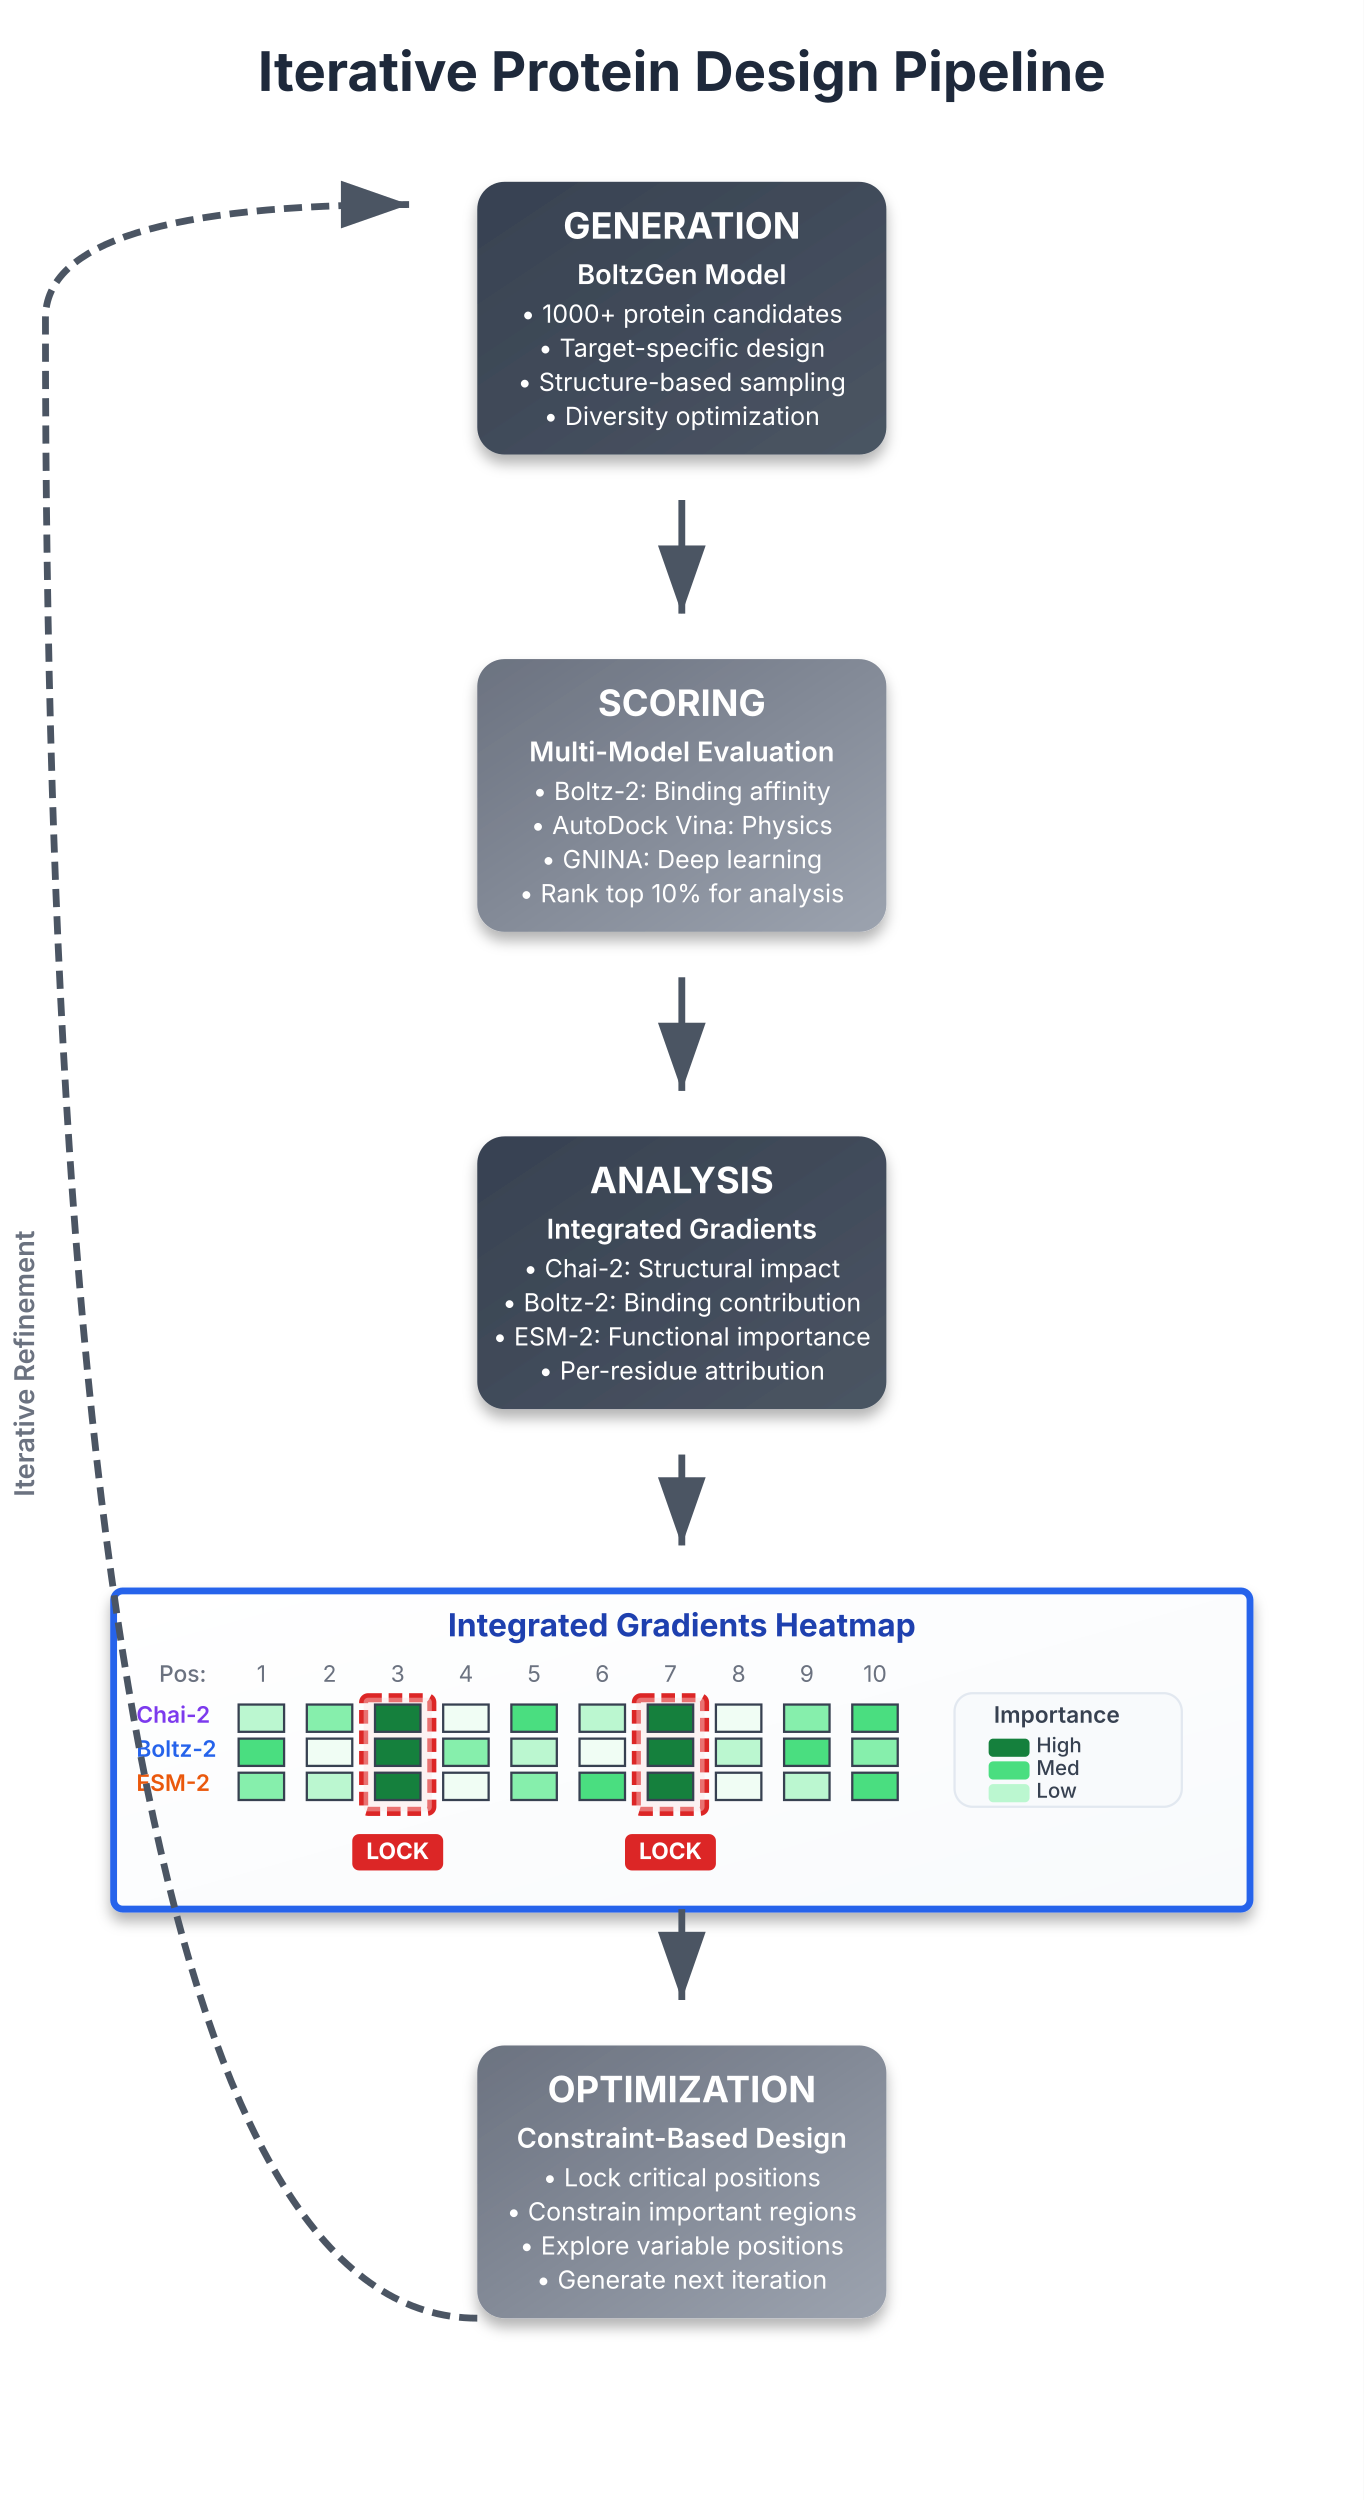
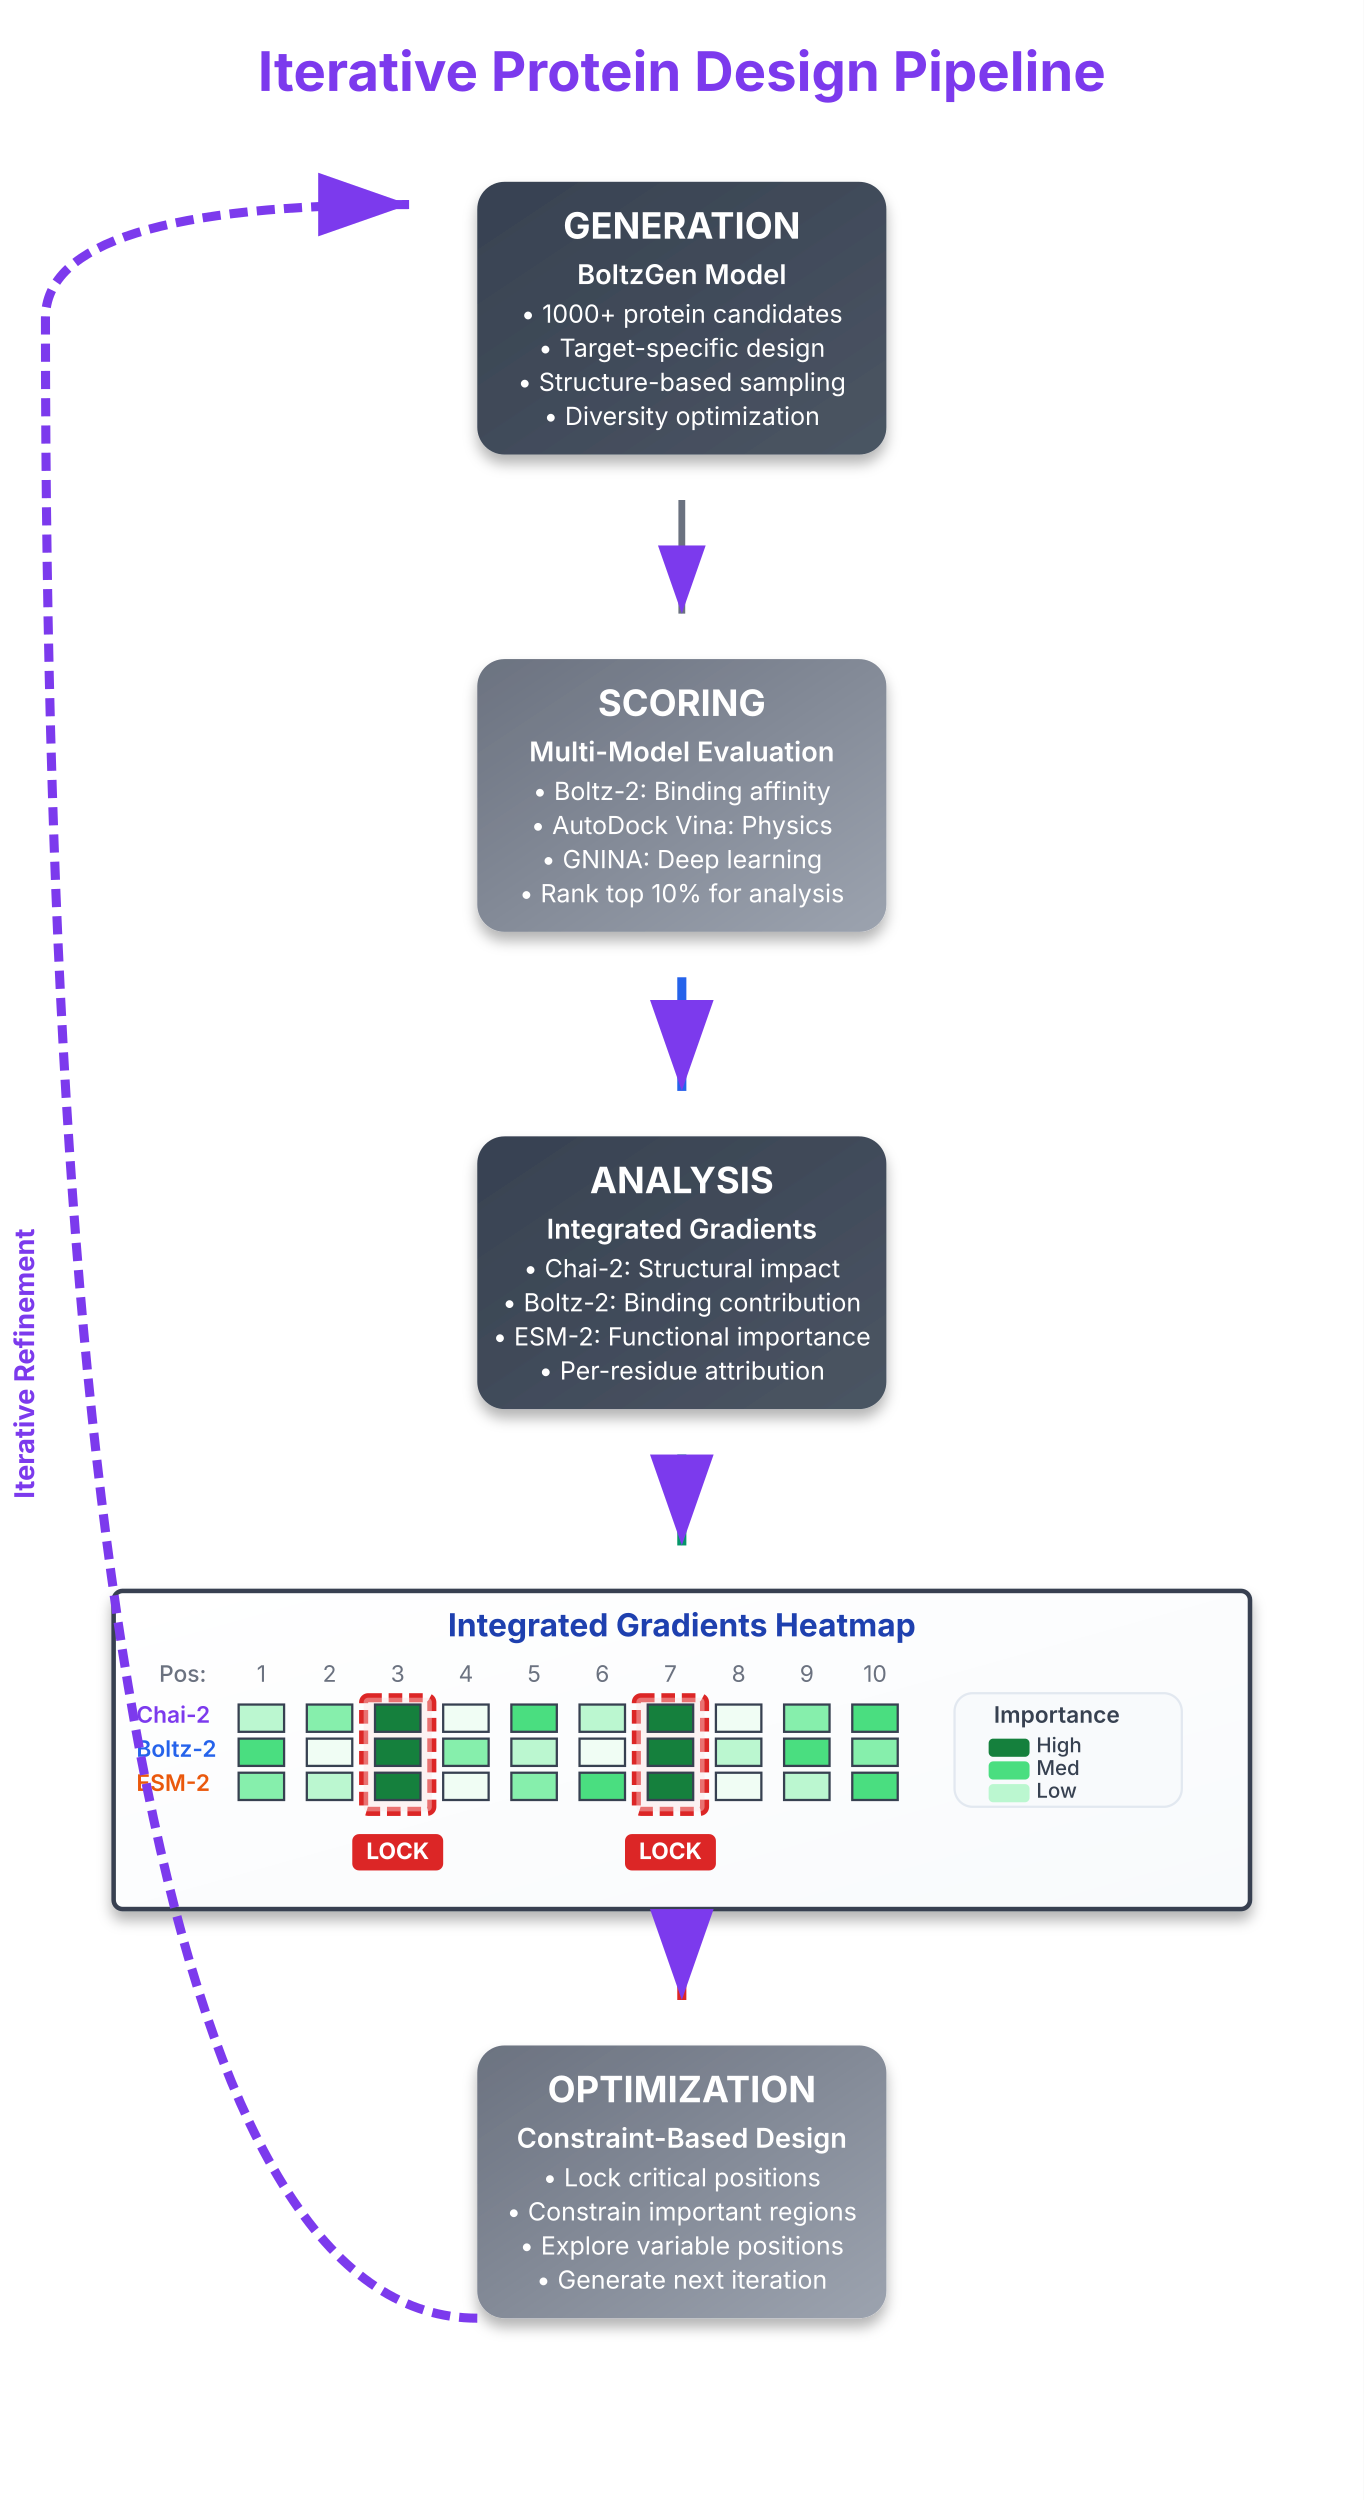
<svg xmlns="http://www.w3.org/2000/svg" width="600" height="1100" viewBox="0 0 600 1100">
  <defs>
    <linearGradient id="primaryGrad" x1="0%" y1="0%" x2="100%" y2="100%">
      <stop offset="0%" style="stop-color:#374151;stop-opacity:1" />
      <stop offset="100%" style="stop-color:#4B5563;stop-opacity:1" />
    </linearGradient>
    <linearGradient id="secondaryGrad" x1="0%" y1="0%" x2="100%" y2="100%">
      <stop offset="0%" style="stop-color:#6B7280;stop-opacity:1" />
      <stop offset="100%" style="stop-color:#9CA3AF;stop-opacity:1" />
    </linearGradient>
    <linearGradient id="heatmapBg" x1="0%" y1="0%" x2="100%" y2="100%">
      <stop offset="0%" style="stop-color:#FFFFFF;stop-opacity:1" />
      <stop offset="100%" style="stop-color:#F8FAFC;stop-opacity:1" />
    </linearGradient>
    <filter id="shadow">
      <feDropShadow dx="0" dy="4" stdDeviation="3" flood-opacity="0.3" />
    </filter>
  </defs>
  <rect width="600" height="1100" fill="#FFFFFF" />
-   <text x="300" y="40" text-anchor="middle" fill="#1E293B" font-family="Inter, sans-serif" font-size="24" font-weight="700">
+   <text x="300" y="40" text-anchor="middle" fill="#7C3AED" font-family="Inter, sans-serif" font-size="24" font-weight="700">
    Iterative Protein Design Pipeline
  </text>
  <g transform="translate(210, 80)">
    <rect width="180" height="120" rx="12" fill="url(#primaryGrad)" filter="url(#shadow)" />
    <text x="90" y="25" text-anchor="middle" fill="white" font-family="Inter, sans-serif" font-size="16" font-weight="700">
      GENERATION
    </text>
    <text x="90" y="45" text-anchor="middle" fill="white" font-family="Inter, sans-serif" font-size="12" font-weight="600">
      BoltzGen Model
    </text>
    <text x="90" y="62" text-anchor="middle" fill="white" font-family="Inter, sans-serif" font-size="11">
      • 1000+ protein candidates
    </text>
    <text x="90" y="77" text-anchor="middle" fill="white" font-family="Inter, sans-serif" font-size="11">
      • Target-specific design
    </text>
    <text x="90" y="92" text-anchor="middle" fill="white" font-family="Inter, sans-serif" font-size="11">
      • Structure-based sampling
    </text>
    <text x="90" y="107" text-anchor="middle" fill="white" font-family="Inter, sans-serif" font-size="11">
      • Diversity optimization
    </text>
  </g>
-   <path d="M 300 220 L 300 270" stroke="#4B5563" stroke-width="3" fill="none" marker-end="url(#arrowhead)" />
+   <path d="M 300 220 L 300 270" stroke="#6B7280" stroke-width="3" fill="none" marker-end="url(#arrowhead)" />
  <g transform="translate(210, 290)">
    <rect width="180" height="120" rx="12" fill="url(#secondaryGrad)" filter="url(#shadow)" />
    <text x="90" y="25" text-anchor="middle" fill="white" font-family="Inter, sans-serif" font-size="16" font-weight="700">
      SCORING
    </text>
    <text x="90" y="45" text-anchor="middle" fill="white" font-family="Inter, sans-serif" font-size="12" font-weight="600">
      Multi-Model Evaluation
    </text>
    <text x="90" y="62" text-anchor="middle" fill="white" font-family="Inter, sans-serif" font-size="11">
      • Boltz-2: Binding affinity
    </text>
    <text x="90" y="77" text-anchor="middle" fill="white" font-family="Inter, sans-serif" font-size="11">
      • AutoDock Vina: Physics
    </text>
    <text x="90" y="92" text-anchor="middle" fill="white" font-family="Inter, sans-serif" font-size="11">
      • GNINA: Deep learning
    </text>
    <text x="90" y="107" text-anchor="middle" fill="white" font-family="Inter, sans-serif" font-size="11">
      • Rank top 10% for analysis
    </text>
  </g>
-   <path d="M 300 430 L 300 480" stroke="#4B5563" stroke-width="3" fill="none" marker-end="url(#arrowhead)" />
+   <path d="M 300 430 L 300 480" stroke="#2563EB" stroke-width="4" fill="none" marker-end="url(#arrowhead)" />
  <g transform="translate(210, 500)">
    <rect width="180" height="120" rx="12" fill="url(#primaryGrad)" filter="url(#shadow)" />
    <text x="90" y="25" text-anchor="middle" fill="white" font-family="Inter, sans-serif" font-size="16" font-weight="700">
      ANALYSIS
    </text>
    <text x="90" y="45" text-anchor="middle" fill="white" font-family="Inter, sans-serif" font-size="12" font-weight="600">
      Integrated Gradients
    </text>
    <text x="90" y="62" text-anchor="middle" fill="white" font-family="Inter, sans-serif" font-size="11">
      • Chai-2: Structural impact
    </text>
    <text x="90" y="77" text-anchor="middle" fill="white" font-family="Inter, sans-serif" font-size="11">
      • Boltz-2: Binding contribution
    </text>
    <text x="90" y="92" text-anchor="middle" fill="white" font-family="Inter, sans-serif" font-size="11">
      • ESM-2: Functional importance
    </text>
    <text x="90" y="107" text-anchor="middle" fill="white" font-family="Inter, sans-serif" font-size="11">
      • Per-residue attribution
    </text>
  </g>
-   <path d="M 300 640 L 300 680" stroke="#4B5563" stroke-width="3" fill="none" marker-end="url(#arrowhead)" />
+   <path d="M 300 640 L 300 680" stroke="#059669" stroke-width="4" fill="none" marker-end="url(#arrowhead)" />
  <g transform="translate(50, 700)">
-     <rect width="500" height="140" rx="4" fill="url(#heatmapBg)" stroke="#2563EB" stroke-width="3" filter="url(#shadow)" />
+     <rect width="500" height="140" rx="4" fill="url(#heatmapBg)" stroke="#374151" stroke-width="2" filter="url(#shadow)" />
    <text x="250" y="20" text-anchor="middle" fill="#1E40AF" font-family="Inter, sans-serif" font-size="14" font-weight="700">
      Integrated Gradients Heatmap
    </text>
    <text x="20" y="40" fill="#6B7280" font-family="Inter, sans-serif" font-size="10" font-weight="500">Pos:</text>
    <text x="65" y="40" text-anchor="middle" fill="#6B7280" font-family="Inter, sans-serif" font-size="10">1</text>
    <text x="95" y="40" text-anchor="middle" fill="#6B7280" font-family="Inter, sans-serif" font-size="10">2</text>
    <text x="125" y="40" text-anchor="middle" fill="#6B7280" font-family="Inter, sans-serif" font-size="10">3</text>
    <text x="155" y="40" text-anchor="middle" fill="#6B7280" font-family="Inter, sans-serif" font-size="10">4</text>
    <text x="185" y="40" text-anchor="middle" fill="#6B7280" font-family="Inter, sans-serif" font-size="10">5</text>
    <text x="215" y="40" text-anchor="middle" fill="#6B7280" font-family="Inter, sans-serif" font-size="10">6</text>
    <text x="245" y="40" text-anchor="middle" fill="#6B7280" font-family="Inter, sans-serif" font-size="10">7</text>
    <text x="275" y="40" text-anchor="middle" fill="#6B7280" font-family="Inter, sans-serif" font-size="10">8</text>
    <text x="305" y="40" text-anchor="middle" fill="#6B7280" font-family="Inter, sans-serif" font-size="10">9</text>
    <text x="335" y="40" text-anchor="middle" fill="#6B7280" font-family="Inter, sans-serif" font-size="10">10</text>
    <rect x="110" y="47" width="30" height="50" fill="none" stroke="#DC2626" stroke-width="4" stroke-dasharray="6,3" rx="2" />
    <rect x="230" y="47" width="30" height="50" fill="none" stroke="#DC2626" stroke-width="4" stroke-dasharray="6,3" rx="2" />
    <rect x="110" y="47" width="30" height="50" fill="#FEE2E2" fill-opacity="0.4" rx="2" />
    <rect x="230" y="47" width="30" height="50" fill="#FEE2E2" fill-opacity="0.4" rx="2" />
    <rect x="105" y="107" width="40" height="16" fill="#DC2626" rx="3" />
    <text x="125" y="118" text-anchor="middle" fill="white" font-family="Inter, sans-serif" font-size="10" font-weight="700">LOCK</text>
    <rect x="225" y="107" width="40" height="16" fill="#DC2626" rx="3" />
    <text x="245" y="118" text-anchor="middle" fill="white" font-family="Inter, sans-serif" font-size="10" font-weight="700">LOCK</text>
    <text x="10" y="58" fill="#7C3AED" font-family="Inter, sans-serif" font-size="10" font-weight="600">Chai-2</text>
    <rect x="55" y="50" width="20" height="12" fill="#BBF7D0" stroke="#374151" />
    <rect x="85" y="50" width="20" height="12" fill="#86EFAC" stroke="#374151" />
    <rect x="115" y="50" width="20" height="12" fill="#15803D" stroke="#374151" />
    <rect x="145" y="50" width="20" height="12" fill="#F0FDF4" stroke="#374151" />
    <rect x="175" y="50" width="20" height="12" fill="#4ADE80" stroke="#374151" />
    <rect x="205" y="50" width="20" height="12" fill="#BBF7D0" stroke="#374151" />
    <rect x="235" y="50" width="20" height="12" fill="#15803D" stroke="#374151" />
    <rect x="265" y="50" width="20" height="12" fill="#F0FDF4" stroke="#374151" />
    <rect x="295" y="50" width="20" height="12" fill="#86EFAC" stroke="#374151" />
    <rect x="325" y="50" width="20" height="12" fill="#4ADE80" stroke="#374151" />
    <text x="10" y="73" fill="#2563EB" font-family="Inter, sans-serif" font-size="10" font-weight="600">Boltz-2</text>
    <rect x="55" y="65" width="20" height="12" fill="#4ADE80" stroke="#374151" />
    <rect x="85" y="65" width="20" height="12" fill="#F0FDF4" stroke="#374151" />
    <rect x="115" y="65" width="20" height="12" fill="#15803D" stroke="#374151" />
    <rect x="145" y="65" width="20" height="12" fill="#86EFAC" stroke="#374151" />
    <rect x="175" y="65" width="20" height="12" fill="#BBF7D0" stroke="#374151" />
    <rect x="205" y="65" width="20" height="12" fill="#F0FDF4" stroke="#374151" />
    <rect x="235" y="65" width="20" height="12" fill="#15803D" stroke="#374151" />
    <rect x="265" y="65" width="20" height="12" fill="#BBF7D0" stroke="#374151" />
    <rect x="295" y="65" width="20" height="12" fill="#4ADE80" stroke="#374151" />
    <rect x="325" y="65" width="20" height="12" fill="#86EFAC" stroke="#374151" />
    <text x="10" y="88" fill="#EA580C" font-family="Inter, sans-serif" font-size="10" font-weight="600">ESM-2</text>
    <rect x="55" y="80" width="20" height="12" fill="#86EFAC" stroke="#374151" />
    <rect x="85" y="80" width="20" height="12" fill="#BBF7D0" stroke="#374151" />
    <rect x="115" y="80" width="20" height="12" fill="#15803D" stroke="#374151" />
    <rect x="145" y="80" width="20" height="12" fill="#F0FDF4" stroke="#374151" />
    <rect x="175" y="80" width="20" height="12" fill="#86EFAC" stroke="#374151" />
    <rect x="205" y="80" width="20" height="12" fill="#4ADE80" stroke="#374151" />
    <rect x="235" y="80" width="20" height="12" fill="#15803D" stroke="#374151" />
    <rect x="265" y="80" width="20" height="12" fill="#F0FDF4" stroke="#374151" />
    <rect x="295" y="80" width="20" height="12" fill="#BBF7D0" stroke="#374151" />
    <rect x="325" y="80" width="20" height="12" fill="#4ADE80" stroke="#374151" />
    <g transform="translate(380, 50)">
      <rect x="-10" y="-5" width="100" height="50" fill="#F8FAFC" stroke="#E2E8F0" stroke-width="1" rx="8" />
      <text x="35" y="8" text-anchor="middle" fill="#374151" font-family="Inter, sans-serif" font-size="10" font-weight="600">Importance</text>
      <rect x="5" y="15" width="18" height="8" fill="#15803D" stroke="none" rx="2" />
      <text x="26" y="21" fill="#374151" font-family="Inter, sans-serif" font-size="9" font-weight="500">High</text>
      <rect x="5" y="25" width="18" height="8" fill="#4ADE80" stroke="none" rx="2" />
      <text x="26" y="31" fill="#374151" font-family="Inter, sans-serif" font-size="9" font-weight="500">Med</text>
      <rect x="5" y="35" width="18" height="8" fill="#BBF7D0" stroke="none" rx="2" />
      <text x="26" y="41" fill="#374151" font-family="Inter, sans-serif" font-size="9" font-weight="500">Low</text>
    </g>
  </g>
-   <path d="M 300 840 L 300 880" stroke="#4B5563" stroke-width="3" fill="none" marker-end="url(#arrowhead)" />
+   <path d="M 300 840 L 300 880" stroke="#DC2626" stroke-width="4" fill="none" marker-end="url(#arrowhead)" />
  <g transform="translate(210, 900)">
    <rect width="180" height="120" rx="12" fill="url(#secondaryGrad)" filter="url(#shadow)" />
    <text x="90" y="25" text-anchor="middle" fill="white" font-family="Inter, sans-serif" font-size="16" font-weight="700">
      OPTIMIZATION
    </text>
    <text x="90" y="45" text-anchor="middle" fill="white" font-family="Inter, sans-serif" font-size="12" font-weight="600">
      Constraint-Based Design
    </text>
    <text x="90" y="62" text-anchor="middle" fill="white" font-family="Inter, sans-serif" font-size="11">
      • Lock critical positions
    </text>
    <text x="90" y="77" text-anchor="middle" fill="white" font-family="Inter, sans-serif" font-size="11">
      • Constrain important regions
    </text>
    <text x="90" y="92" text-anchor="middle" fill="white" font-family="Inter, sans-serif" font-size="11">
      • Explore variable positions
    </text>
    <text x="90" y="107" text-anchor="middle" fill="white" font-family="Inter, sans-serif" font-size="11">
      • Generate next iteration
    </text>
  </g>
-   <path d="M 210 1020 Q 20 1020 20 140 Q 20 90 180 90" stroke="#4B5563" stroke-width="3" fill="none" marker-end="url(#arrowhead)" stroke-dasharray="8,4" />
-   <text x="15" y="600" text-anchor="middle" fill="#6B7280" font-family="Inter, sans-serif" font-size="12" font-weight="600" transform="rotate(-90 15 600)">
+   <path d="M 210 1020 Q 20 1020 20 140 Q 20 90 180 90" stroke="#7C3AED" stroke-width="4" fill="none" marker-end="url(#arrowhead)" stroke-dasharray="8,4" />
+   <text x="15" y="600" text-anchor="middle" fill="#7C3AED" font-family="Inter, sans-serif" font-size="12" font-weight="700" transform="rotate(-90 15 600)">
    Iterative Refinement
  </text>
  <defs>
    <marker id="arrowhead" markerWidth="10" markerHeight="7" refX="10" refY="3.5" orient="auto">
-       <polygon points="0 0, 10 3.5, 0 7" fill="#4B5563" />
+       <polygon points="0 0, 10 3.5, 0 7" fill="#7C3AED" />
    </marker>
  </defs>
</svg>
